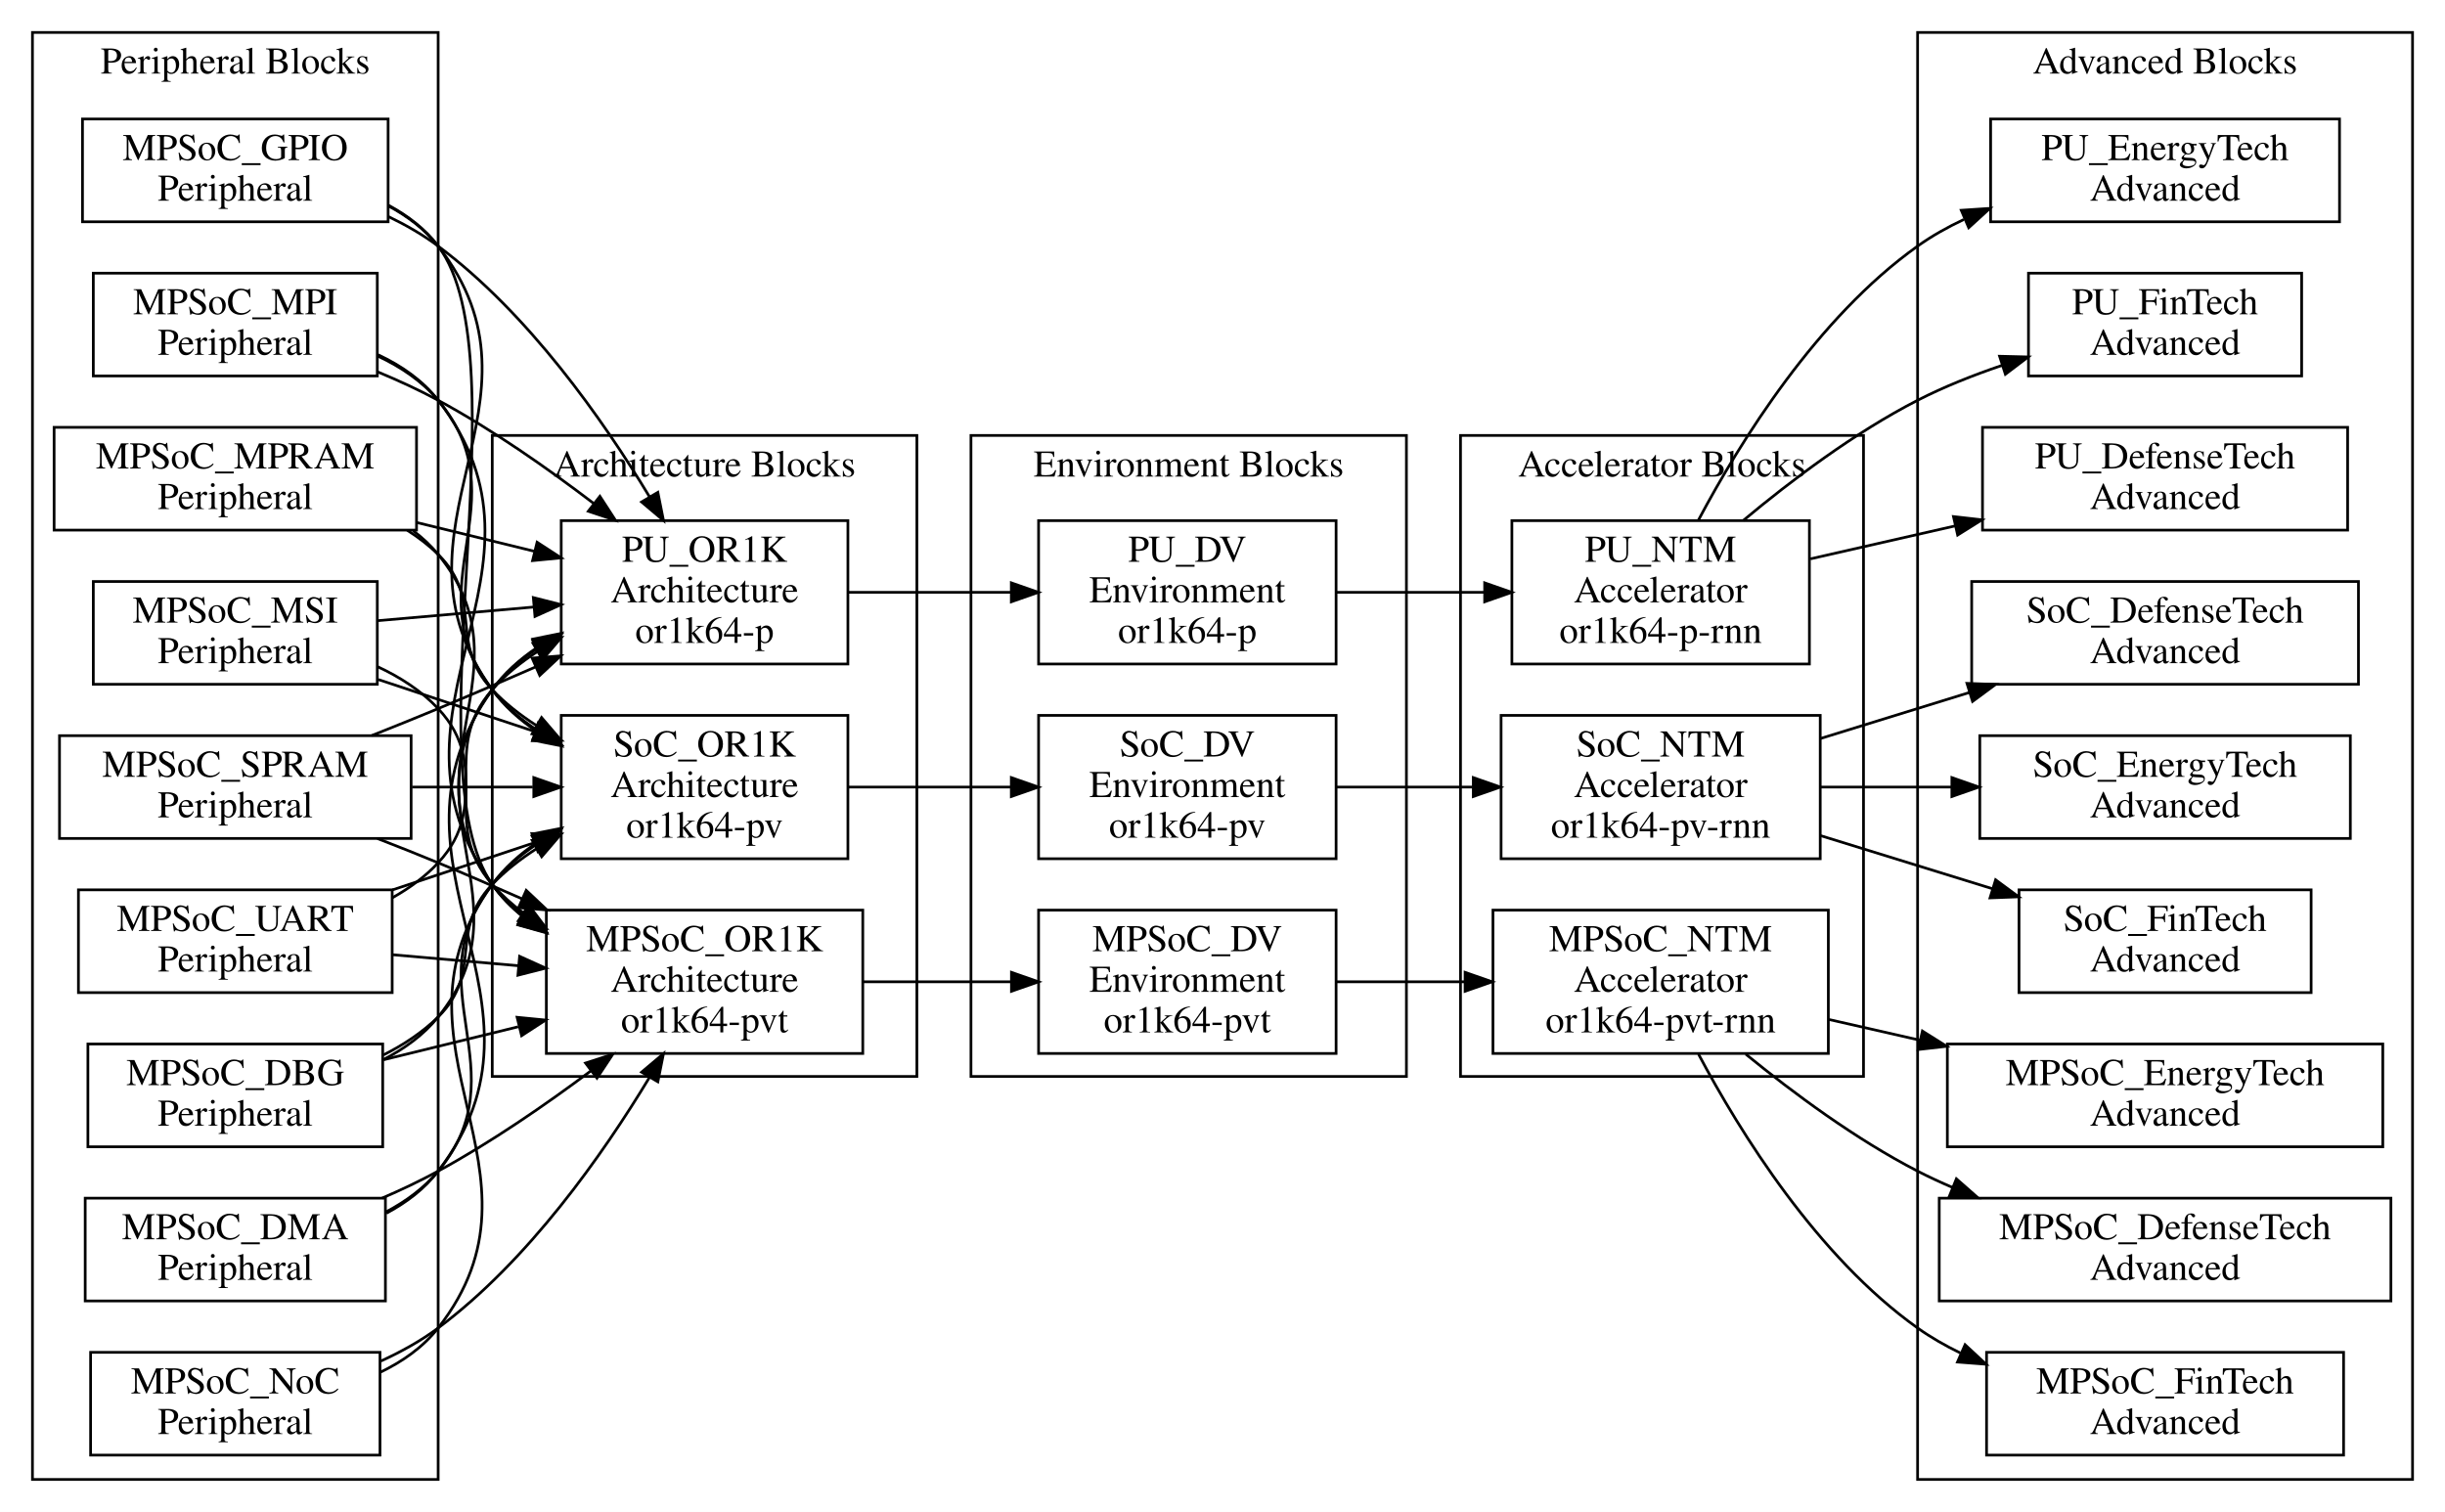
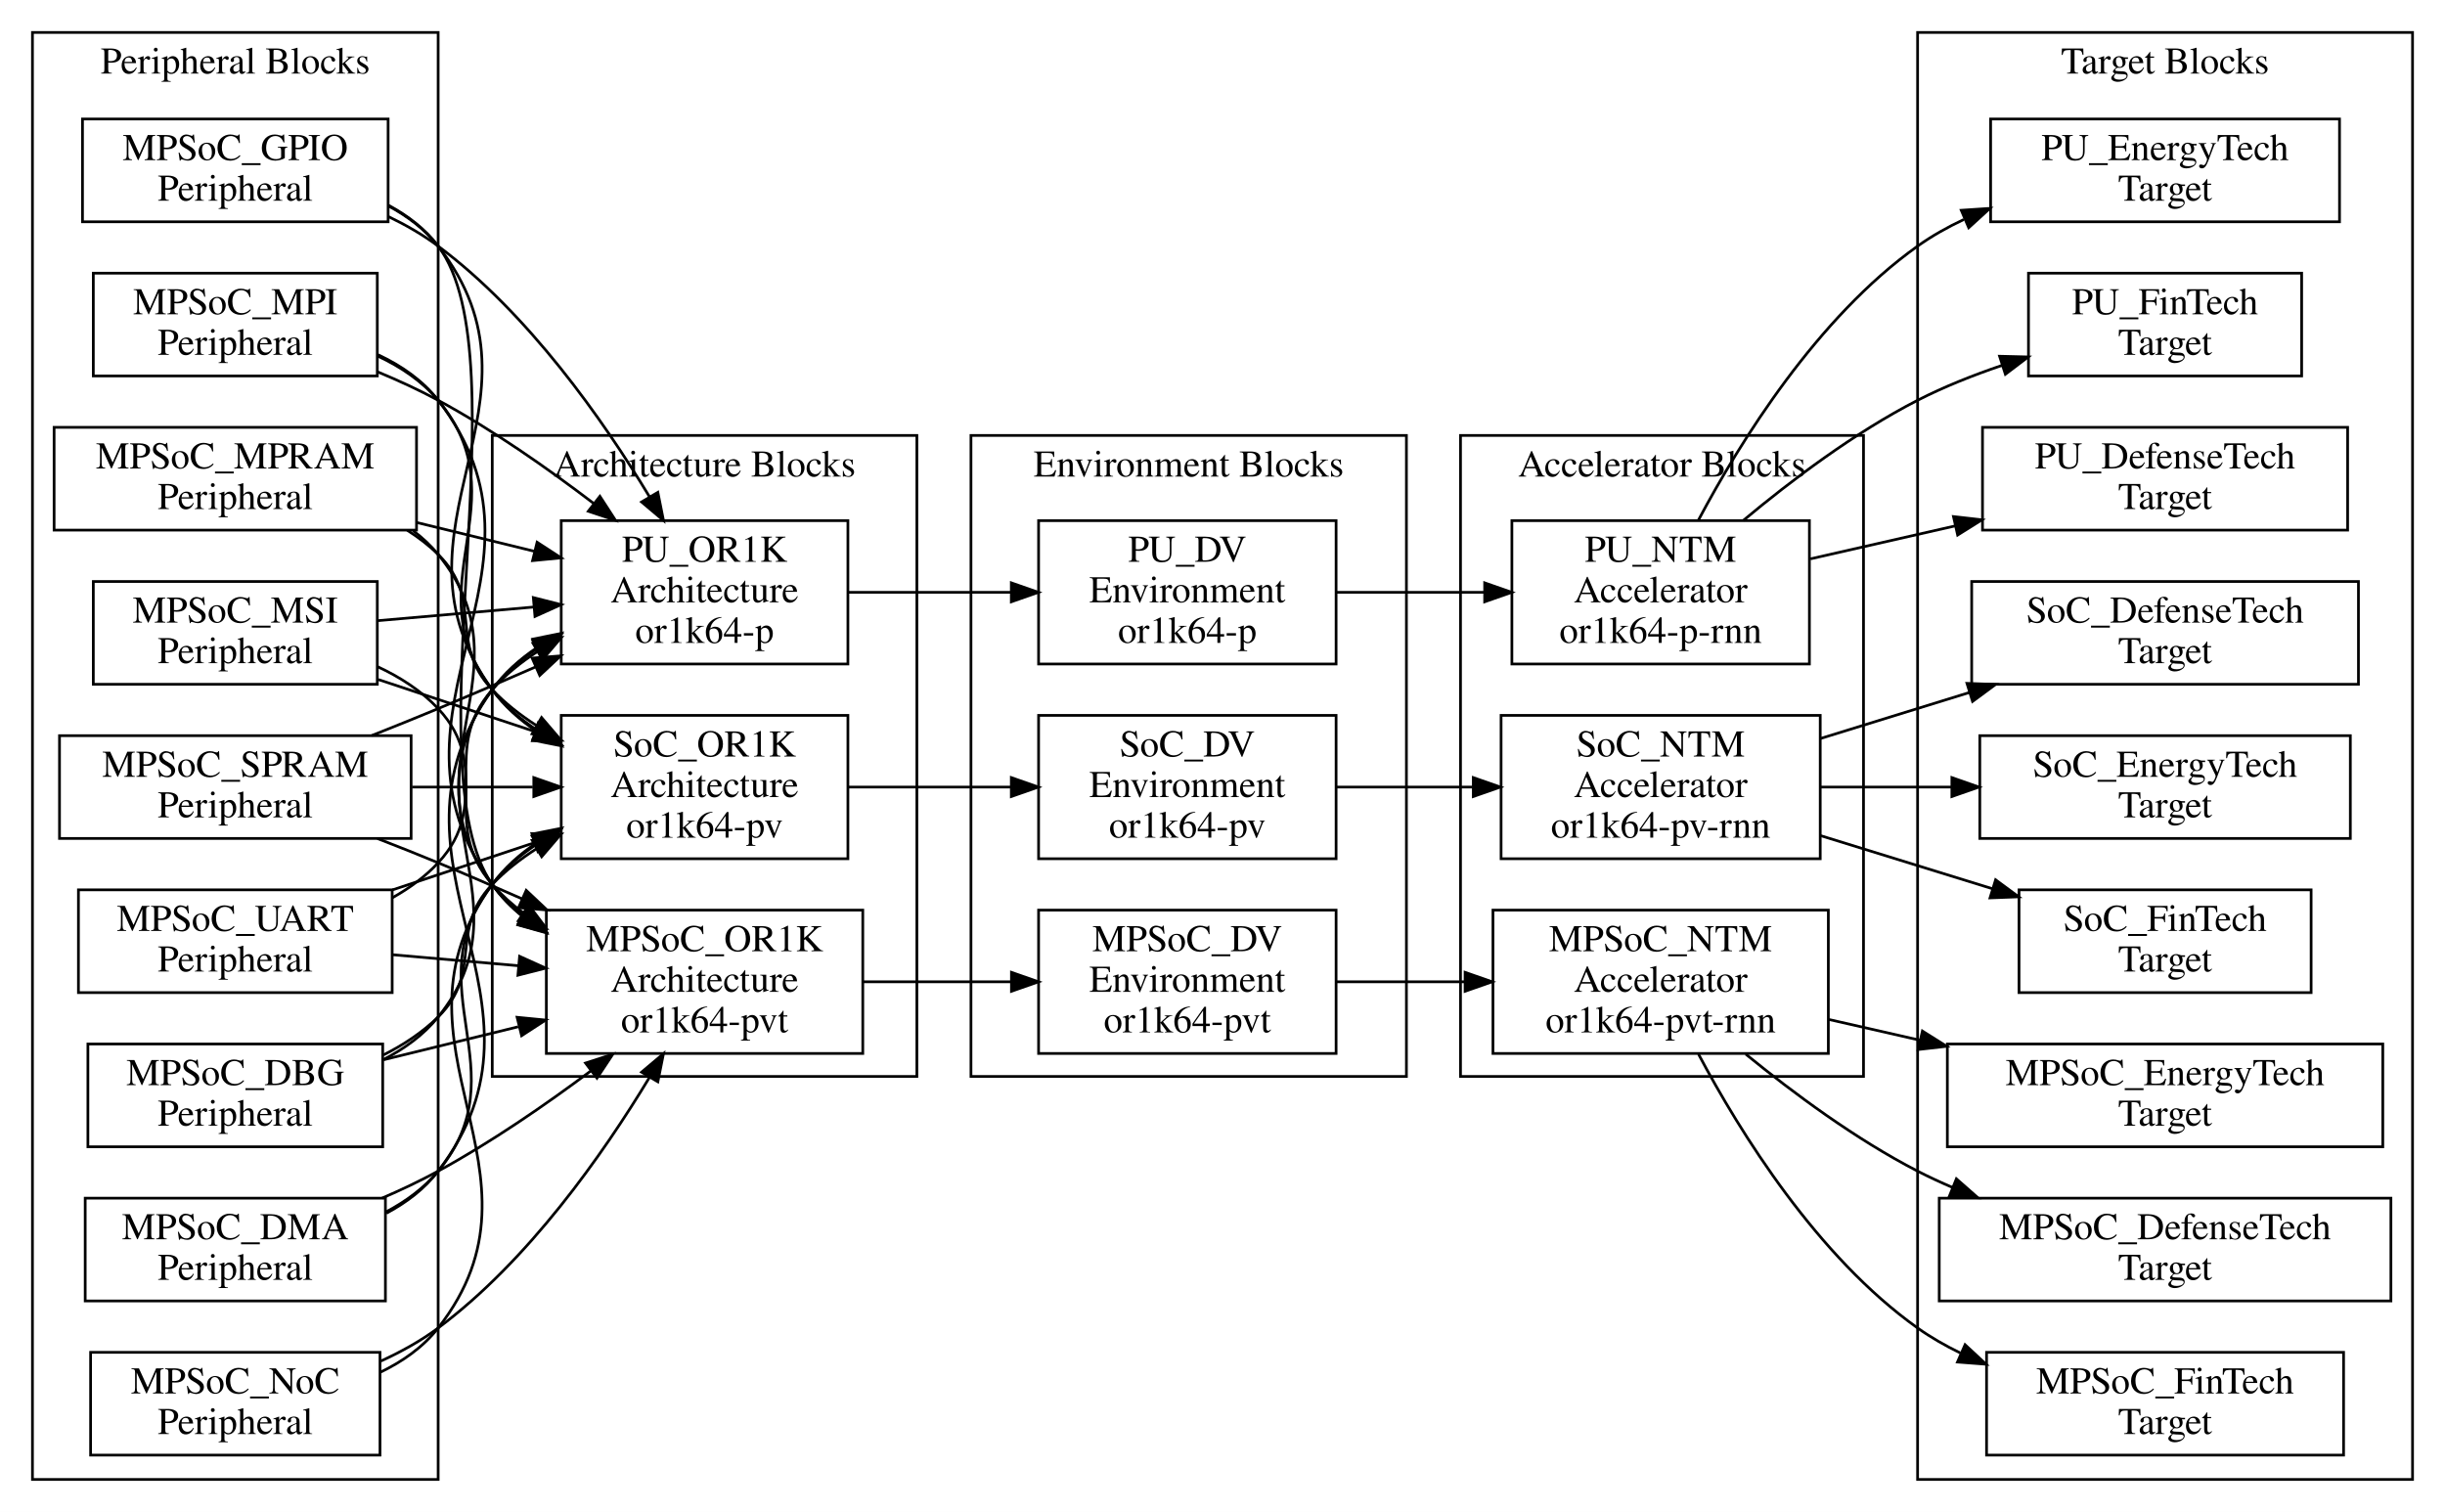
<svg xmlns="http://www.w3.org/2000/svg" width="904pt" height="559pt" viewBox="0.00 0.00 904.00 559.00">
  <g id="graph0" class="graph" transform="scale(1 1) rotate(0) translate(4 555)">
    <polygon fill="white" stroke="transparent" points="-4,4 -4,-555 900,-555 900,4 -4,4" />
    <g id="clust1" class="cluster">
      <polygon fill="none" stroke="black" points="8,-8 8,-543 158,-543 158,-8 8,-8" />
      <text text-anchor="middle" x="83" y="-527.8" font-family="Times,serif" font-size="14.00">Peripheral Blocks</text>
    </g>
    <g id="clust2" class="cluster">
      <polygon fill="none" stroke="black" points="178,-157 178,-394 335,-394 335,-157 178,-157" />
      <text text-anchor="middle" x="256.5" y="-378.8" font-family="Times,serif" font-size="14.00">Architecture Blocks</text>
    </g>
    <g id="clust3" class="cluster">
      <polygon fill="none" stroke="black" points="355,-157 355,-394 516,-394 516,-157 355,-157" />
      <text text-anchor="middle" x="435.5" y="-378.8" font-family="Times,serif" font-size="14.00">Environment Blocks</text>
    </g>
    <g id="clust4" class="cluster">
      <polygon fill="none" stroke="black" points="536,-157 536,-394 685,-394 685,-157 536,-157" />
      <text text-anchor="middle" x="610.5" y="-378.8" font-family="Times,serif" font-size="14.00">Accelerator Blocks</text>
    </g>
    <g id="clust5" class="cluster">
      <polygon fill="none" stroke="black" points="705,-8 705,-543 888,-543 888,-8 705,-8" />
-       <text text-anchor="middle" x="796.5" y="-527.8" font-family="Times,serif" font-size="14.00">Advanced Blocks</text>
+       <text text-anchor="middle" x="796.5" y="-527.8" font-family="Times,serif" font-size="14.00">Target Blocks</text>
    </g>
    <g id="node1" class="node">
      <polygon fill="none" stroke="black" points="28.5,-131 28.5,-169 137.5,-169 137.5,-131 28.5,-131" />
      <text text-anchor="middle" x="83" y="-153.8" font-family="Times,serif" font-size="14.00">MPSoC_DBG</text>
      <text text-anchor="middle" x="83" y="-138.8" font-family="Times,serif" font-size="14.00">Peripheral</text>
    </g>
    <g id="node10" class="node">
      <polygon fill="none" stroke="black" points="198,-165.5 198,-218.5 315,-218.5 315,-165.5 198,-165.5" />
      <text text-anchor="middle" x="256.5" y="-203.3" font-family="Times,serif" font-size="14.00">MPSoC_OR1K</text>
      <text text-anchor="middle" x="256.5" y="-188.3" font-family="Times,serif" font-size="14.00">Architecture</text>
      <text text-anchor="middle" x="256.5" y="-173.3" font-family="Times,serif" font-size="14.00">or1k64-pvt</text>
    </g>
    <g id="edge1" class="edge">
      <path fill="none" stroke="black" d="M137.79,-163.17C153.57,-167.04 171.04,-171.32 187.58,-175.37" />
      <polygon fill="black" stroke="black" points="187.19,-178.88 197.74,-177.85 188.86,-172.08 187.19,-178.88" />
    </g>
    <g id="node11" class="node">
      <polygon fill="none" stroke="black" points="203.5,-237.5 203.5,-290.5 309.5,-290.5 309.5,-237.5 203.5,-237.5" />
      <text text-anchor="middle" x="256.5" y="-275.3" font-family="Times,serif" font-size="14.00">SoC_OR1K</text>
      <text text-anchor="middle" x="256.5" y="-260.3" font-family="Times,serif" font-size="14.00">Architecture</text>
      <text text-anchor="middle" x="256.5" y="-245.3" font-family="Times,serif" font-size="14.00">or1k64-pv</text>
    </g>
    <g id="edge10" class="edge">
      <path fill="none" stroke="black" d="M137.72,-164.93C145.15,-168.66 152.2,-173.28 158,-179 174.75,-195.52 161.77,-210.98 178,-228 182.75,-232.98 188.32,-237.33 194.25,-241.13" />
      <polygon fill="black" stroke="black" points="192.76,-244.31 203.16,-246.29 196.27,-238.25 192.76,-244.31" />
    </g>
    <g id="node12" class="node">
      <polygon fill="none" stroke="black" points="203.5,-309.5 203.5,-362.5 309.5,-362.5 309.5,-309.5 203.5,-309.5" />
      <text text-anchor="middle" x="256.5" y="-347.3" font-family="Times,serif" font-size="14.00">PU_OR1K</text>
      <text text-anchor="middle" x="256.5" y="-332.3" font-family="Times,serif" font-size="14.00">Architecture</text>
      <text text-anchor="middle" x="256.5" y="-317.3" font-family="Times,serif" font-size="14.00">or1k64-p</text>
    </g>
    <g id="edge19" class="edge">
      <path fill="none" stroke="black" d="M137.81,-163.27C145.5,-167.22 152.62,-172.35 158,-179 192.3,-221.36 145.02,-256.6 178,-300 182.51,-305.93 188.22,-310.92 194.5,-315.1" />
      <polygon fill="black" stroke="black" points="192.97,-318.26 203.36,-320.33 196.53,-312.23 192.97,-318.26" />
    </g>
    <g id="node2" class="node">
      <polygon fill="none" stroke="black" points="27.5,-74 27.5,-112 138.5,-112 138.5,-74 27.5,-74" />
      <text text-anchor="middle" x="83" y="-96.8" font-family="Times,serif" font-size="14.00">MPSoC_DMA</text>
      <text text-anchor="middle" x="83" y="-81.8" font-family="Times,serif" font-size="14.00">Peripheral</text>
    </g>
    <g id="edge2" class="edge">
      <path fill="none" stroke="black" d="M137.28,-112.02C144.38,-115.09 151.45,-118.44 158,-122 177.51,-132.61 197.67,-146.51 214.56,-159.13" />
      <polygon fill="black" stroke="black" points="212.49,-161.96 222.57,-165.21 216.72,-156.38 212.49,-161.96" />
    </g>
    <g id="edge11" class="edge">
      <path fill="none" stroke="black" d="M138.79,-106.95C146.08,-110.81 152.81,-115.73 158,-122 188.59,-158.92 148.56,-190.16 178,-228 182.51,-233.8 188.17,-238.7 194.37,-242.83" />
      <polygon fill="black" stroke="black" points="192.72,-245.92 203.11,-248.01 196.29,-239.9 192.72,-245.92" />
    </g>
    <g id="edge20" class="edge">
      <path fill="none" stroke="black" d="M138.85,-106.42C146.22,-110.35 152.96,-115.43 158,-122 206.47,-185.15 131.49,-235.39 178,-300 182.41,-306.13 188.13,-311.24 194.46,-315.5" />
      <polygon fill="black" stroke="black" points="193.02,-318.71 203.41,-320.8 196.59,-312.69 193.02,-318.71" />
    </g>
    <g id="node3" class="node">
      <polygon fill="none" stroke="black" points="26.5,-473 26.5,-511 139.5,-511 139.5,-473 26.5,-473" />
      <text text-anchor="middle" x="83" y="-495.8" font-family="Times,serif" font-size="14.00">MPSoC_GPIO</text>
      <text text-anchor="middle" x="83" y="-480.8" font-family="Times,serif" font-size="14.00">Peripheral</text>
    </g>
    <g id="edge3" class="edge">
      <path fill="none" stroke="black" d="M139.71,-479.07C146.77,-475.27 153.2,-470.36 158,-464 189.72,-422 147.84,-271.13 178,-228 181.19,-223.44 185.11,-219.44 189.47,-215.94" />
      <polygon fill="black" stroke="black" points="191.55,-218.76 197.75,-210.17 187.54,-213.02 191.55,-218.76" />
    </g>
    <g id="edge12" class="edge">
      <path fill="none" stroke="black" d="M139.5,-478.91C146.59,-475.13 153.08,-470.27 158,-464 203.32,-406.23 134.82,-359.39 178,-300 182.44,-293.9 188.17,-288.8 194.51,-284.54" />
      <polygon fill="black" stroke="black" points="196.64,-287.35 203.47,-279.25 193.08,-281.32 196.64,-287.35" />
    </g>
    <g id="edge21" class="edge">
      <path fill="none" stroke="black" d="M139.56,-474.95C146.07,-471.82 152.38,-468.19 158,-464 191.34,-439.14 218.88,-399.9 236.09,-371.42" />
      <polygon fill="black" stroke="black" points="239.23,-372.97 241.31,-362.58 233.21,-369.41 239.23,-372.97" />
    </g>
    <g id="node4" class="node">
      <polygon fill="none" stroke="black" points="30.5,-416 30.5,-454 135.5,-454 135.5,-416 30.5,-416" />
      <text text-anchor="middle" x="83" y="-438.8" font-family="Times,serif" font-size="14.00">MPSoC_MPI</text>
      <text text-anchor="middle" x="83" y="-423.8" font-family="Times,serif" font-size="14.00">Peripheral</text>
    </g>
    <g id="edge4" class="edge">
      <path fill="none" stroke="black" d="M135.84,-423.81C144.37,-419.81 152.27,-414.38 158,-407 207.09,-343.77 131.25,-292.98 178,-228 181.25,-223.48 185.21,-219.52 189.6,-216.04" />
      <polygon fill="black" stroke="black" points="191.68,-218.85 197.92,-210.29 187.7,-213.1 191.68,-218.85" />
    </g>
    <g id="edge13" class="edge">
      <path fill="none" stroke="black" d="M135.79,-423.29C144.21,-419.34 152.09,-414.06 158,-407 189.05,-369.9 148.32,-338.21 178,-300 182.57,-294.12 188.32,-289.16 194.62,-284.99" />
      <polygon fill="black" stroke="black" points="196.65,-287.86 203.5,-279.78 193.1,-281.82 196.65,-287.86" />
    </g>
    <g id="edge22" class="edge">
      <path fill="none" stroke="black" d="M135.75,-417.46C143.36,-414.3 150.99,-410.79 158,-407 177.95,-396.22 198.46,-381.85 215.5,-368.87" />
      <polygon fill="black" stroke="black" points="217.8,-371.51 223.56,-362.63 213.51,-365.98 217.8,-371.51" />
    </g>
    <g id="node5" class="node">
      <polygon fill="none" stroke="black" points="16,-359 16,-397 150,-397 150,-359 16,-359" />
      <text text-anchor="middle" x="83" y="-381.8" font-family="Times,serif" font-size="14.00">MPSoC_MPRAM</text>
      <text text-anchor="middle" x="83" y="-366.8" font-family="Times,serif" font-size="14.00">Peripheral</text>
    </g>
    <g id="edge5" class="edge">
      <path fill="none" stroke="black" d="M148.76,-358.77C152.17,-356.2 155.3,-353.3 158,-350 192.8,-307.48 144.78,-271.77 178,-228 181.22,-223.75 185.07,-219.99 189.3,-216.65" />
      <polygon fill="black" stroke="black" points="191.61,-219.32 197.85,-210.76 187.63,-213.55 191.61,-219.32" />
    </g>
    <g id="edge14" class="edge">
      <path fill="none" stroke="black" d="M146.56,-358.96C150.69,-356.34 154.57,-353.37 158,-350 175.08,-333.24 161.54,-317.38 178,-300 182.73,-295.01 188.29,-290.64 194.22,-286.84" />
      <polygon fill="black" stroke="black" points="196.23,-289.72 203.12,-281.67 192.72,-283.66 196.23,-289.72" />
    </g>
    <g id="edge23" class="edge">
      <path fill="none" stroke="black" d="M150.31,-361.76C164.49,-358.29 179.42,-354.63 193.44,-351.2" />
      <polygon fill="black" stroke="black" points="194.58,-354.52 203.46,-348.74 192.91,-347.72 194.58,-354.52" />
    </g>
    <g id="node6" class="node">
      <polygon fill="none" stroke="black" points="30.5,-302 30.5,-340 135.5,-340 135.5,-302 30.5,-302" />
      <text text-anchor="middle" x="83" y="-324.8" font-family="Times,serif" font-size="14.00">MPSoC_MSI</text>
      <text text-anchor="middle" x="83" y="-309.8" font-family="Times,serif" font-size="14.00">Peripheral</text>
    </g>
    <g id="edge6" class="edge">
      <path fill="none" stroke="black" d="M135.53,-308.55C143.87,-304.67 151.8,-299.61 158,-293 178.69,-270.96 158.13,-250.78 178,-228 181.39,-224.12 185.28,-220.62 189.48,-217.49" />
      <polygon fill="black" stroke="black" points="191.51,-220.34 197.89,-211.89 187.63,-214.52 191.51,-220.34" />
    </g>
    <g id="edge15" class="edge">
      <path fill="none" stroke="black" d="M135.92,-303.74C154.14,-297.69 174.78,-290.83 193.73,-284.53" />
      <polygon fill="black" stroke="black" points="195.07,-287.77 203.46,-281.3 192.87,-281.13 195.07,-287.77" />
    </g>
    <g id="edge24" class="edge">
      <path fill="none" stroke="black" d="M135.92,-325.54C154.06,-327.13 174.59,-328.92 193.47,-330.57" />
      <polygon fill="black" stroke="black" points="193.19,-334.06 203.46,-331.45 193.8,-327.09 193.19,-334.06" />
    </g>
    <g id="node7" class="node">
      <polygon fill="none" stroke="black" points="29.5,-17 29.5,-55 136.5,-55 136.5,-17 29.5,-17" />
      <text text-anchor="middle" x="83" y="-39.8" font-family="Times,serif" font-size="14.00">MPSoC_NoC</text>
      <text text-anchor="middle" x="83" y="-24.8" font-family="Times,serif" font-size="14.00">Peripheral</text>
    </g>
    <g id="edge7" class="edge">
      <path fill="none" stroke="black" d="M136.86,-51.79C144.32,-55.2 151.61,-59.24 158,-64 191.34,-88.86 218.88,-128.1 236.09,-156.58" />
      <polygon fill="black" stroke="black" points="233.21,-158.59 241.31,-165.42 239.23,-155.03 233.21,-158.59" />
    </g>
    <g id="edge16" class="edge">
      <path fill="none" stroke="black" d="M136.53,-47.59C144.78,-51.55 152.4,-56.87 158,-64 203.32,-121.77 134.82,-168.61 178,-228 182.44,-234.1 188.17,-239.2 194.51,-243.46" />
      <polygon fill="black" stroke="black" points="193.08,-246.68 203.47,-248.75 196.64,-240.65 193.08,-246.68" />
    </g>
    <g id="node8" class="node">
      <polygon fill="none" stroke="black" points="18,-245 18,-283 148,-283 148,-245 18,-245" />
      <text text-anchor="middle" x="83" y="-267.8" font-family="Times,serif" font-size="14.00">MPSoC_SPRAM</text>
      <text text-anchor="middle" x="83" y="-252.8" font-family="Times,serif" font-size="14.00">Peripheral</text>
    </g>
    <g id="edge8" class="edge">
      <path fill="none" stroke="black" d="M135.52,-244.98C143.09,-242.05 150.77,-239 158,-236 168.05,-231.84 178.6,-227.27 188.91,-222.72" />
      <polygon fill="black" stroke="black" points="190.56,-225.81 198.27,-218.54 187.72,-219.41 190.56,-225.81" />
    </g>
    <g id="edge17" class="edge">
      <path fill="none" stroke="black" d="M148.35,-264C162.96,-264 178.45,-264 192.98,-264" />
      <polygon fill="black" stroke="black" points="193.36,-267.5 203.36,-264 193.36,-260.5 193.36,-267.5" />
    </g>
    <g id="edge25" class="edge">
      <path fill="none" stroke="black" d="M133.47,-283.06C141.69,-286.32 150.1,-289.71 158,-293 169.66,-297.85 182.03,-303.17 193.91,-308.37" />
      <polygon fill="black" stroke="black" points="192.74,-311.68 203.3,-312.5 195.56,-305.27 192.74,-311.68" />
    </g>
    <g id="node9" class="node">
      <polygon fill="none" stroke="black" points="25,-188 25,-226 141,-226 141,-188 25,-188" />
      <text text-anchor="middle" x="83" y="-210.8" font-family="Times,serif" font-size="14.00">MPSoC_UART</text>
      <text text-anchor="middle" x="83" y="-195.8" font-family="Times,serif" font-size="14.00">Peripheral</text>
    </g>
    <g id="edge9" class="edge">
      <path fill="none" stroke="black" d="M141.11,-202.01C156.05,-200.7 172.31,-199.28 187.76,-197.93" />
      <polygon fill="black" stroke="black" points="188.11,-201.41 197.76,-197.05 187.5,-194.43 188.11,-201.41" />
    </g>
    <g id="edge18" class="edge">
      <path fill="none" stroke="black" d="M141.11,-225.98C157.89,-231.56 176.32,-237.68 193.39,-243.36" />
      <polygon fill="black" stroke="black" points="192.68,-246.81 203.27,-246.64 194.88,-240.17 192.68,-246.81" />
    </g>
    <g id="edge26" class="edge">
      <path fill="none" stroke="black" d="M141.13,-223.1C147.38,-226.6 153.2,-230.85 158,-236 178.32,-257.8 158.36,-277.58 178,-300 182.77,-305.45 188.54,-310.13 194.76,-314.13" />
      <polygon fill="black" stroke="black" points="193.05,-317.19 203.45,-319.18 196.56,-311.13 193.05,-317.19" />
    </g>
    <g id="node13" class="node">
      <polygon fill="none" stroke="black" points="380,-165.5 380,-218.5 490,-218.5 490,-165.5 380,-165.5" />
      <text text-anchor="middle" x="435" y="-203.3" font-family="Times,serif" font-size="14.00">MPSoC_DV</text>
      <text text-anchor="middle" x="435" y="-188.3" font-family="Times,serif" font-size="14.00">Environment</text>
      <text text-anchor="middle" x="435" y="-173.3" font-family="Times,serif" font-size="14.00">or1k64-pvt</text>
    </g>
    <g id="edge29" class="edge">
      <path fill="none" stroke="black" d="M315.29,-192C332.69,-192 351.89,-192 369.68,-192" />
      <polygon fill="black" stroke="black" points="369.97,-195.5 379.97,-192 369.97,-188.5 369.97,-195.5" />
    </g>
    <g id="node14" class="node">
      <polygon fill="none" stroke="black" points="380,-237.5 380,-290.5 490,-290.5 490,-237.5 380,-237.5" />
      <text text-anchor="middle" x="435" y="-275.3" font-family="Times,serif" font-size="14.00">SoC_DV</text>
      <text text-anchor="middle" x="435" y="-260.3" font-family="Times,serif" font-size="14.00">Environment</text>
      <text text-anchor="middle" x="435" y="-245.3" font-family="Times,serif" font-size="14.00">or1k64-pv</text>
    </g>
    <g id="edge28" class="edge">
      <path fill="none" stroke="black" d="M309.5,-264C328.38,-264 349.93,-264 369.74,-264" />
      <polygon fill="black" stroke="black" points="369.92,-267.5 379.92,-264 369.92,-260.5 369.92,-267.5" />
    </g>
    <g id="node15" class="node">
      <polygon fill="none" stroke="black" points="380,-309.5 380,-362.5 490,-362.5 490,-309.5 380,-309.5" />
      <text text-anchor="middle" x="435" y="-347.3" font-family="Times,serif" font-size="14.00">PU_DV</text>
      <text text-anchor="middle" x="435" y="-332.3" font-family="Times,serif" font-size="14.00">Environment</text>
      <text text-anchor="middle" x="435" y="-317.3" font-family="Times,serif" font-size="14.00">or1k64-p</text>
    </g>
    <g id="edge27" class="edge">
      <path fill="none" stroke="black" d="M309.5,-336C328.38,-336 349.93,-336 369.74,-336" />
      <polygon fill="black" stroke="black" points="369.92,-339.5 379.92,-336 369.92,-332.5 369.92,-339.5" />
    </g>
    <g id="node16" class="node">
      <polygon fill="none" stroke="black" points="548,-165.5 548,-218.5 672,-218.5 672,-165.5 548,-165.5" />
      <text text-anchor="middle" x="610" y="-203.3" font-family="Times,serif" font-size="14.00">MPSoC_NTM</text>
      <text text-anchor="middle" x="610" y="-188.3" font-family="Times,serif" font-size="14.00">Accelerator</text>
      <text text-anchor="middle" x="610" y="-173.3" font-family="Times,serif" font-size="14.00">or1k64-pvt-rnn</text>
    </g>
    <g id="edge32" class="edge">
      <path fill="none" stroke="black" d="M490.26,-192C505.22,-192 521.68,-192 537.45,-192" />
      <polygon fill="black" stroke="black" points="537.69,-195.5 547.69,-192 537.69,-188.5 537.69,-195.5" />
    </g>
    <g id="node17" class="node">
      <polygon fill="none" stroke="black" points="551,-237.5 551,-290.5 669,-290.5 669,-237.5 551,-237.5" />
      <text text-anchor="middle" x="610" y="-275.3" font-family="Times,serif" font-size="14.00">SoC_NTM</text>
      <text text-anchor="middle" x="610" y="-260.3" font-family="Times,serif" font-size="14.00">Accelerator</text>
      <text text-anchor="middle" x="610" y="-245.3" font-family="Times,serif" font-size="14.00">or1k64-pv-rnn</text>
    </g>
    <g id="edge31" class="edge">
      <path fill="none" stroke="black" d="M490.26,-264C506.18,-264 523.8,-264 540.49,-264" />
      <polygon fill="black" stroke="black" points="540.73,-267.5 550.73,-264 540.73,-260.5 540.73,-267.5" />
    </g>
    <g id="node18" class="node">
      <polygon fill="none" stroke="black" points="555,-309.5 555,-362.5 665,-362.5 665,-309.5 555,-309.5" />
      <text text-anchor="middle" x="610" y="-347.3" font-family="Times,serif" font-size="14.00">PU_NTM</text>
      <text text-anchor="middle" x="610" y="-332.3" font-family="Times,serif" font-size="14.00">Accelerator</text>
      <text text-anchor="middle" x="610" y="-317.3" font-family="Times,serif" font-size="14.00">or1k64-p-rnn</text>
    </g>
    <g id="edge30" class="edge">
      <path fill="none" stroke="black" d="M490.26,-336C507.57,-336 526.89,-336 544.84,-336" />
      <polygon fill="black" stroke="black" points="544.93,-339.5 554.93,-336 544.93,-332.5 544.93,-339.5" />
    </g>
    <g id="node19" class="node">
      <polygon fill="none" stroke="black" points="716,-131 716,-169 877,-169 877,-131 716,-131" />
      <text text-anchor="middle" x="796.5" y="-153.8" font-family="Times,serif" font-size="14.00">MPSoC_EnergyTech</text>
-       <text text-anchor="middle" x="796.5" y="-138.8" font-family="Times,serif" font-size="14.00">Advanced</text>
+       <text text-anchor="middle" x="796.5" y="-138.8" font-family="Times,serif" font-size="14.00">Target</text>
    </g>
    <g id="edge35" class="edge">
      <path fill="none" stroke="black" d="M672.18,-178.07C682.97,-175.62 694.4,-173.01 705.78,-170.42" />
      <polygon fill="black" stroke="black" points="706.78,-173.79 715.75,-168.15 705.23,-166.96 706.78,-173.79" />
    </g>
    <g id="node22" class="node">
      <polygon fill="none" stroke="black" points="730.5,-17 730.5,-55 862.5,-55 862.5,-17 730.5,-17" />
      <text text-anchor="middle" x="796.5" y="-39.8" font-family="Times,serif" font-size="14.00">MPSoC_FinTech</text>
-       <text text-anchor="middle" x="796.5" y="-24.8" font-family="Times,serif" font-size="14.00">Advanced</text>
+       <text text-anchor="middle" x="796.5" y="-24.8" font-family="Times,serif" font-size="14.00">Target</text>
    </g>
    <g id="edge38" class="edge">
      <path fill="none" stroke="black" d="M624,-165.24C639.43,-136.21 667.83,-90.46 705,-64 709.89,-60.52 715.23,-57.46 720.79,-54.77" />
      <polygon fill="black" stroke="black" points="722.55,-57.82 730.31,-50.6 719.74,-51.41 722.55,-57.82" />
    </g>
    <g id="node25" class="node">
      <polygon fill="none" stroke="black" points="713,-74 713,-112 880,-112 880,-74 713,-74" />
      <text text-anchor="middle" x="796.5" y="-96.8" font-family="Times,serif" font-size="14.00">MPSoC_DefenseTech</text>
-       <text text-anchor="middle" x="796.5" y="-81.8" font-family="Times,serif" font-size="14.00">Advanced</text>
+       <text text-anchor="middle" x="796.5" y="-81.8" font-family="Times,serif" font-size="14.00">Target</text>
    </g>
    <g id="edge41" class="edge">
      <path fill="none" stroke="black" d="M641.46,-165.25C659.07,-150.87 682.2,-133.73 705,-122 709.18,-119.85 713.55,-117.82 718.02,-115.91" />
      <polygon fill="black" stroke="black" points="719.34,-119.15 727.3,-112.15 716.72,-112.66 719.34,-119.15" />
    </g>
    <g id="node20" class="node">
      <polygon fill="none" stroke="black" points="728,-245 728,-283 865,-283 865,-245 728,-245" />
      <text text-anchor="middle" x="796.5" y="-267.8" font-family="Times,serif" font-size="14.00">SoC_EnergyTech</text>
-       <text text-anchor="middle" x="796.5" y="-252.8" font-family="Times,serif" font-size="14.00">Advanced</text>
+       <text text-anchor="middle" x="796.5" y="-252.8" font-family="Times,serif" font-size="14.00">Target</text>
    </g>
    <g id="edge34" class="edge">
      <path fill="none" stroke="black" d="M669.12,-264C684.52,-264 701.39,-264 717.65,-264" />
      <polygon fill="black" stroke="black" points="717.68,-267.5 727.67,-264 717.67,-260.5 717.68,-267.5" />
    </g>
    <g id="node23" class="node">
      <polygon fill="none" stroke="black" points="742.5,-188 742.5,-226 850.5,-226 850.5,-188 742.5,-188" />
      <text text-anchor="middle" x="796.5" y="-210.8" font-family="Times,serif" font-size="14.00">SoC_FinTech</text>
-       <text text-anchor="middle" x="796.5" y="-195.8" font-family="Times,serif" font-size="14.00">Advanced</text>
+       <text text-anchor="middle" x="796.5" y="-195.8" font-family="Times,serif" font-size="14.00">Target</text>
    </g>
    <g id="edge37" class="edge">
      <path fill="none" stroke="black" d="M669.12,-246.04C689.37,-239.79 712.16,-232.75 732.76,-226.38" />
      <polygon fill="black" stroke="black" points="733.84,-229.71 742.37,-223.42 731.78,-223.02 733.84,-229.71" />
    </g>
    <g id="node26" class="node">
      <polygon fill="none" stroke="black" points="725,-302 725,-340 868,-340 868,-302 725,-302" />
      <text text-anchor="middle" x="796.5" y="-324.8" font-family="Times,serif" font-size="14.00">SoC_DefenseTech</text>
-       <text text-anchor="middle" x="796.5" y="-309.8" font-family="Times,serif" font-size="14.00">Advanced</text>
+       <text text-anchor="middle" x="796.5" y="-309.8" font-family="Times,serif" font-size="14.00">Target</text>
    </g>
    <g id="edge40" class="edge">
      <path fill="none" stroke="black" d="M669.12,-281.96C686.58,-287.35 705.94,-293.33 724.15,-298.96" />
      <polygon fill="black" stroke="black" points="723.25,-302.34 733.84,-301.95 725.32,-295.66 723.25,-302.34" />
    </g>
    <g id="node21" class="node">
      <polygon fill="none" stroke="black" points="732,-473 732,-511 861,-511 861,-473 732,-473" />
      <text text-anchor="middle" x="796.5" y="-495.8" font-family="Times,serif" font-size="14.00">PU_EnergyTech</text>
-       <text text-anchor="middle" x="796.5" y="-480.8" font-family="Times,serif" font-size="14.00">Advanced</text>
+       <text text-anchor="middle" x="796.5" y="-480.8" font-family="Times,serif" font-size="14.00">Target</text>
    </g>
    <g id="edge33" class="edge">
      <path fill="none" stroke="black" d="M624,-362.76C639.43,-391.79 667.83,-437.54 705,-464 710.28,-467.76 716.07,-471.02 722.1,-473.85" />
      <polygon fill="black" stroke="black" points="721.15,-477.25 731.72,-477.96 723.9,-470.81 721.15,-477.25" />
    </g>
    <g id="node24" class="node">
      <polygon fill="none" stroke="black" points="746,-416 746,-454 847,-454 847,-416 746,-416" />
      <text text-anchor="middle" x="796.5" y="-438.8" font-family="Times,serif" font-size="14.00">PU_FinTech</text>
-       <text text-anchor="middle" x="796.5" y="-423.8" font-family="Times,serif" font-size="14.00">Advanced</text>
+       <text text-anchor="middle" x="796.5" y="-423.8" font-family="Times,serif" font-size="14.00">Target</text>
    </g>
    <g id="edge36" class="edge">
      <path fill="none" stroke="black" d="M640.53,-362.55C658.2,-377.31 681.7,-395.06 705,-407 714.75,-412 725.55,-416.29 736.2,-419.9" />
      <polygon fill="black" stroke="black" points="735.31,-423.29 745.9,-423.03 737.46,-416.63 735.31,-423.29" />
    </g>
    <g id="node27" class="node">
      <polygon fill="none" stroke="black" points="729,-359 729,-397 864,-397 864,-359 729,-359" />
      <text text-anchor="middle" x="796.5" y="-381.8" font-family="Times,serif" font-size="14.00">PU_DefenseTech</text>
-       <text text-anchor="middle" x="796.5" y="-366.8" font-family="Times,serif" font-size="14.00">Advanced</text>
+       <text text-anchor="middle" x="796.5" y="-366.8" font-family="Times,serif" font-size="14.00">Target</text>
    </g>
    <g id="edge39" class="edge">
      <path fill="none" stroke="black" d="M665.36,-348.37C682.13,-352.19 700.92,-356.47 718.9,-360.56" />
      <polygon fill="black" stroke="black" points="718.26,-364.01 728.79,-362.81 719.81,-357.18 718.26,-364.01" />
    </g>
  </g>
</svg>
